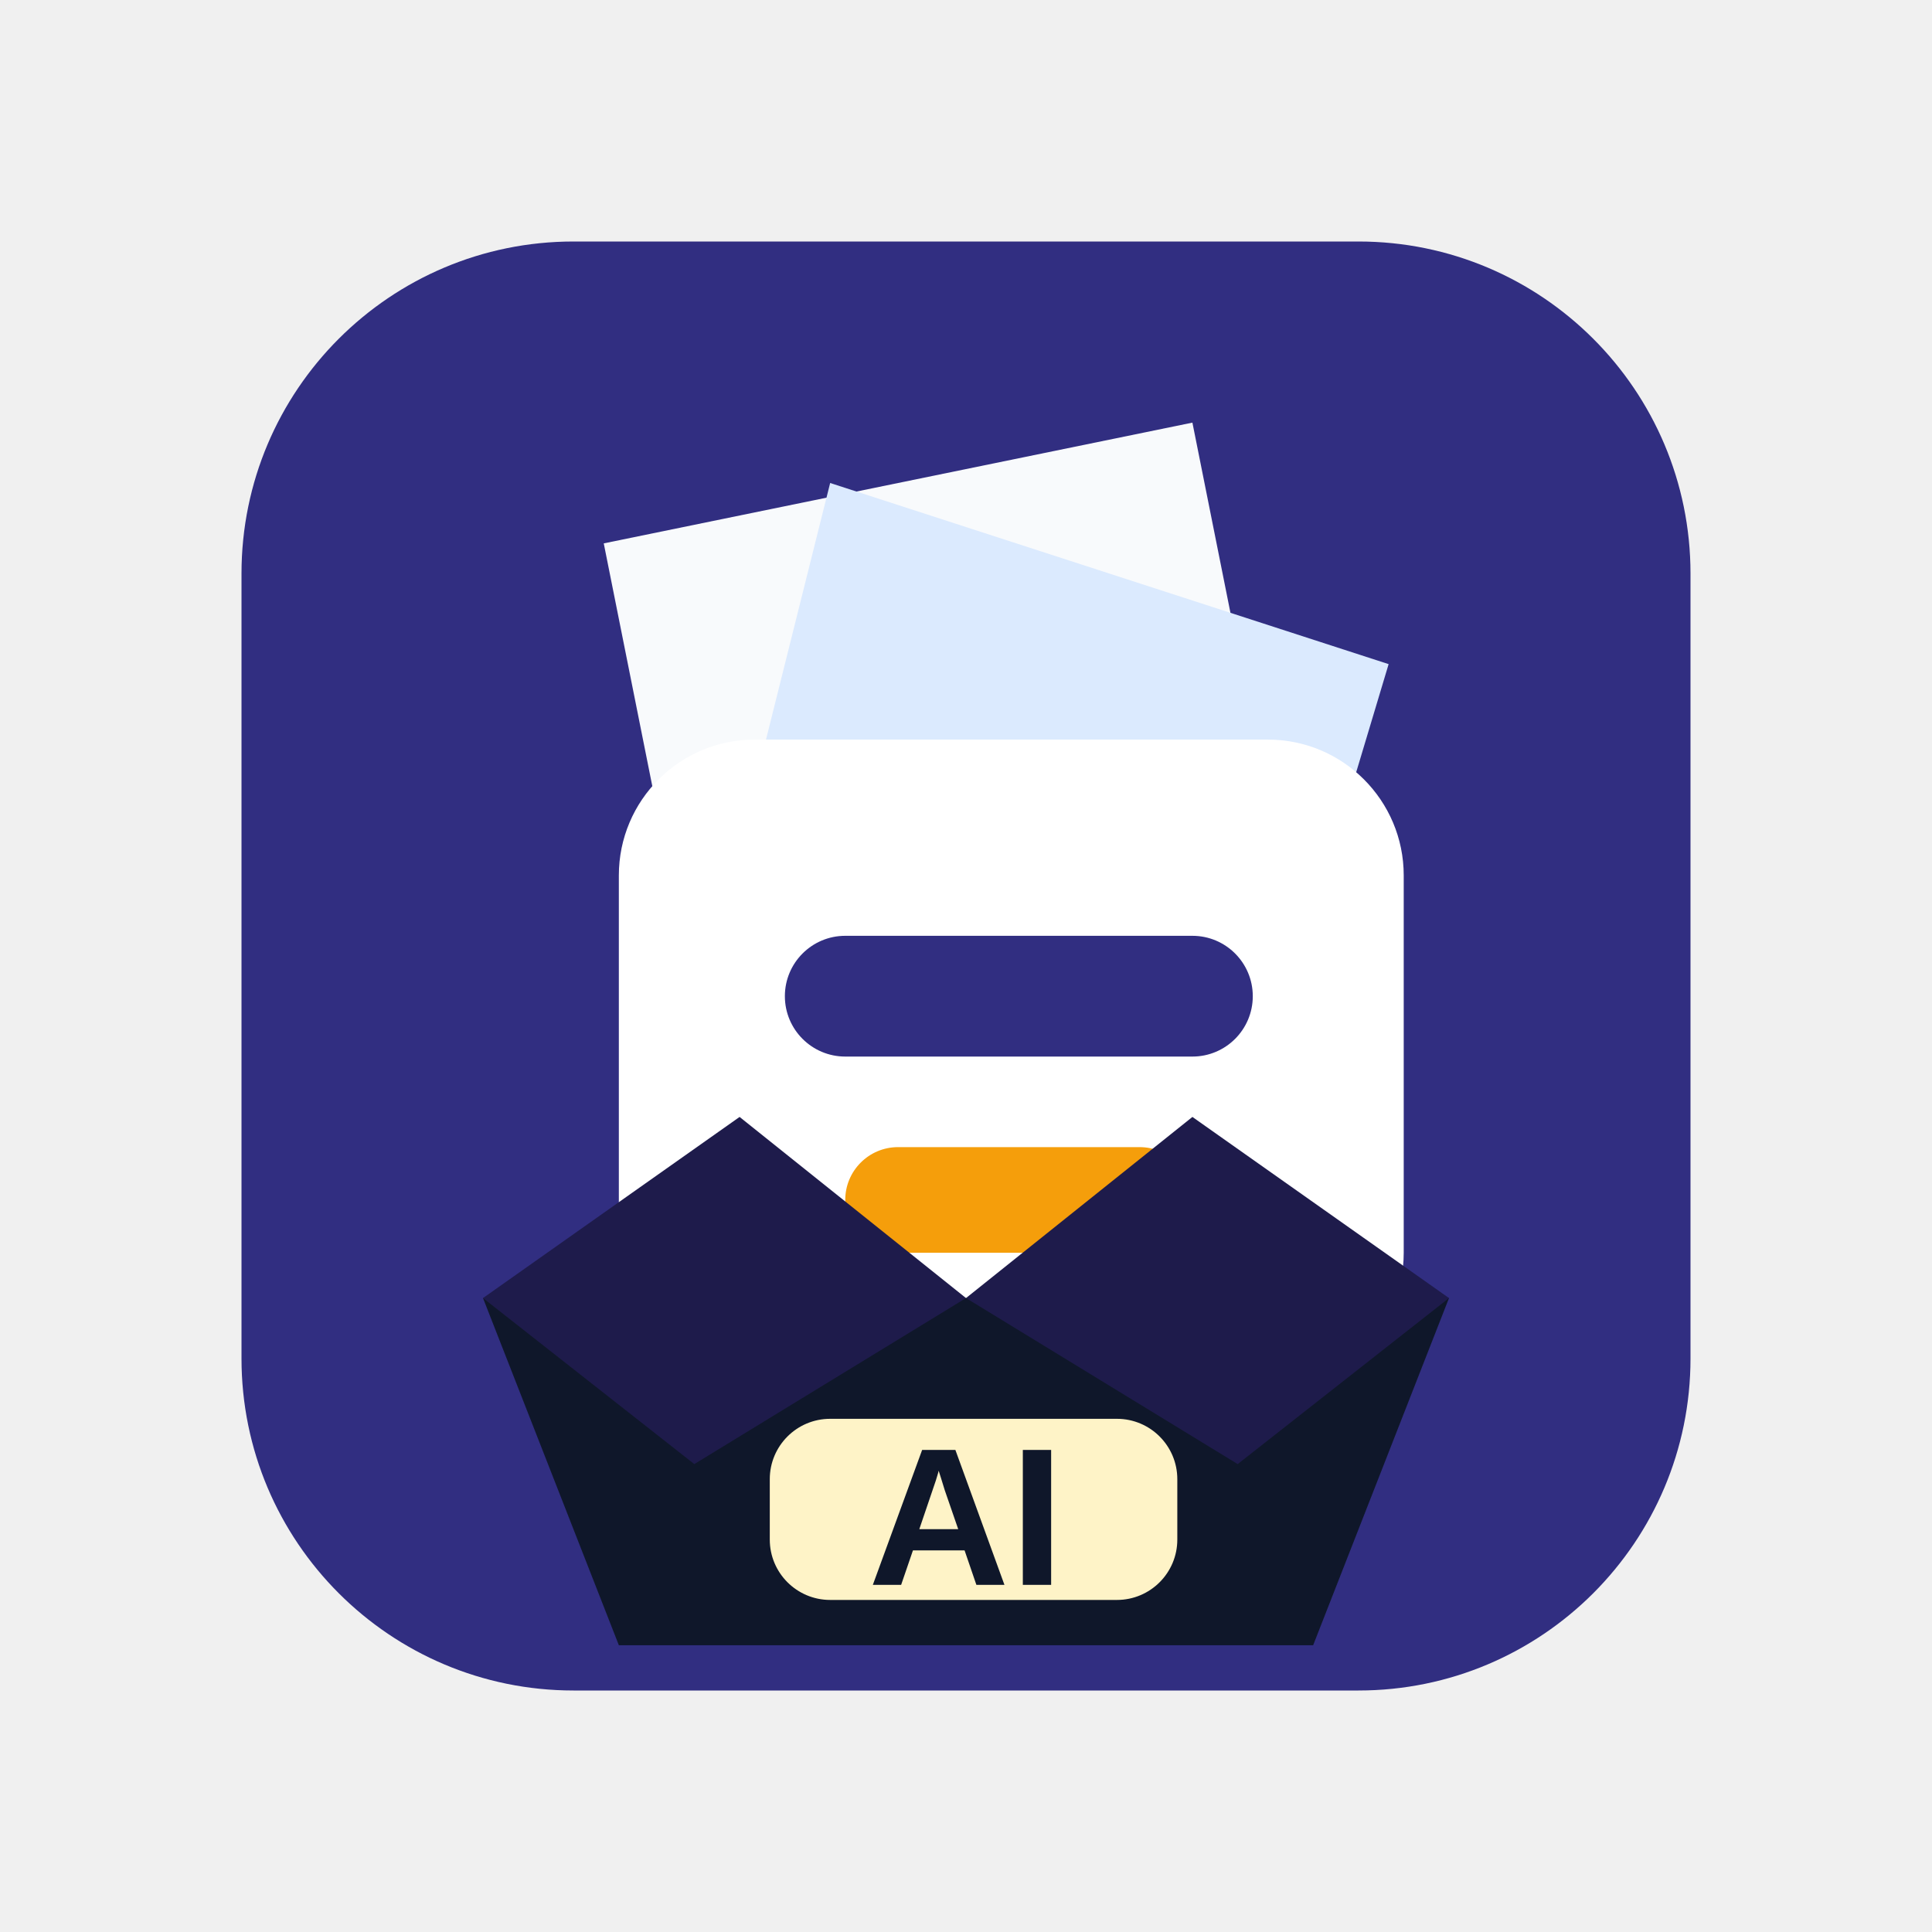
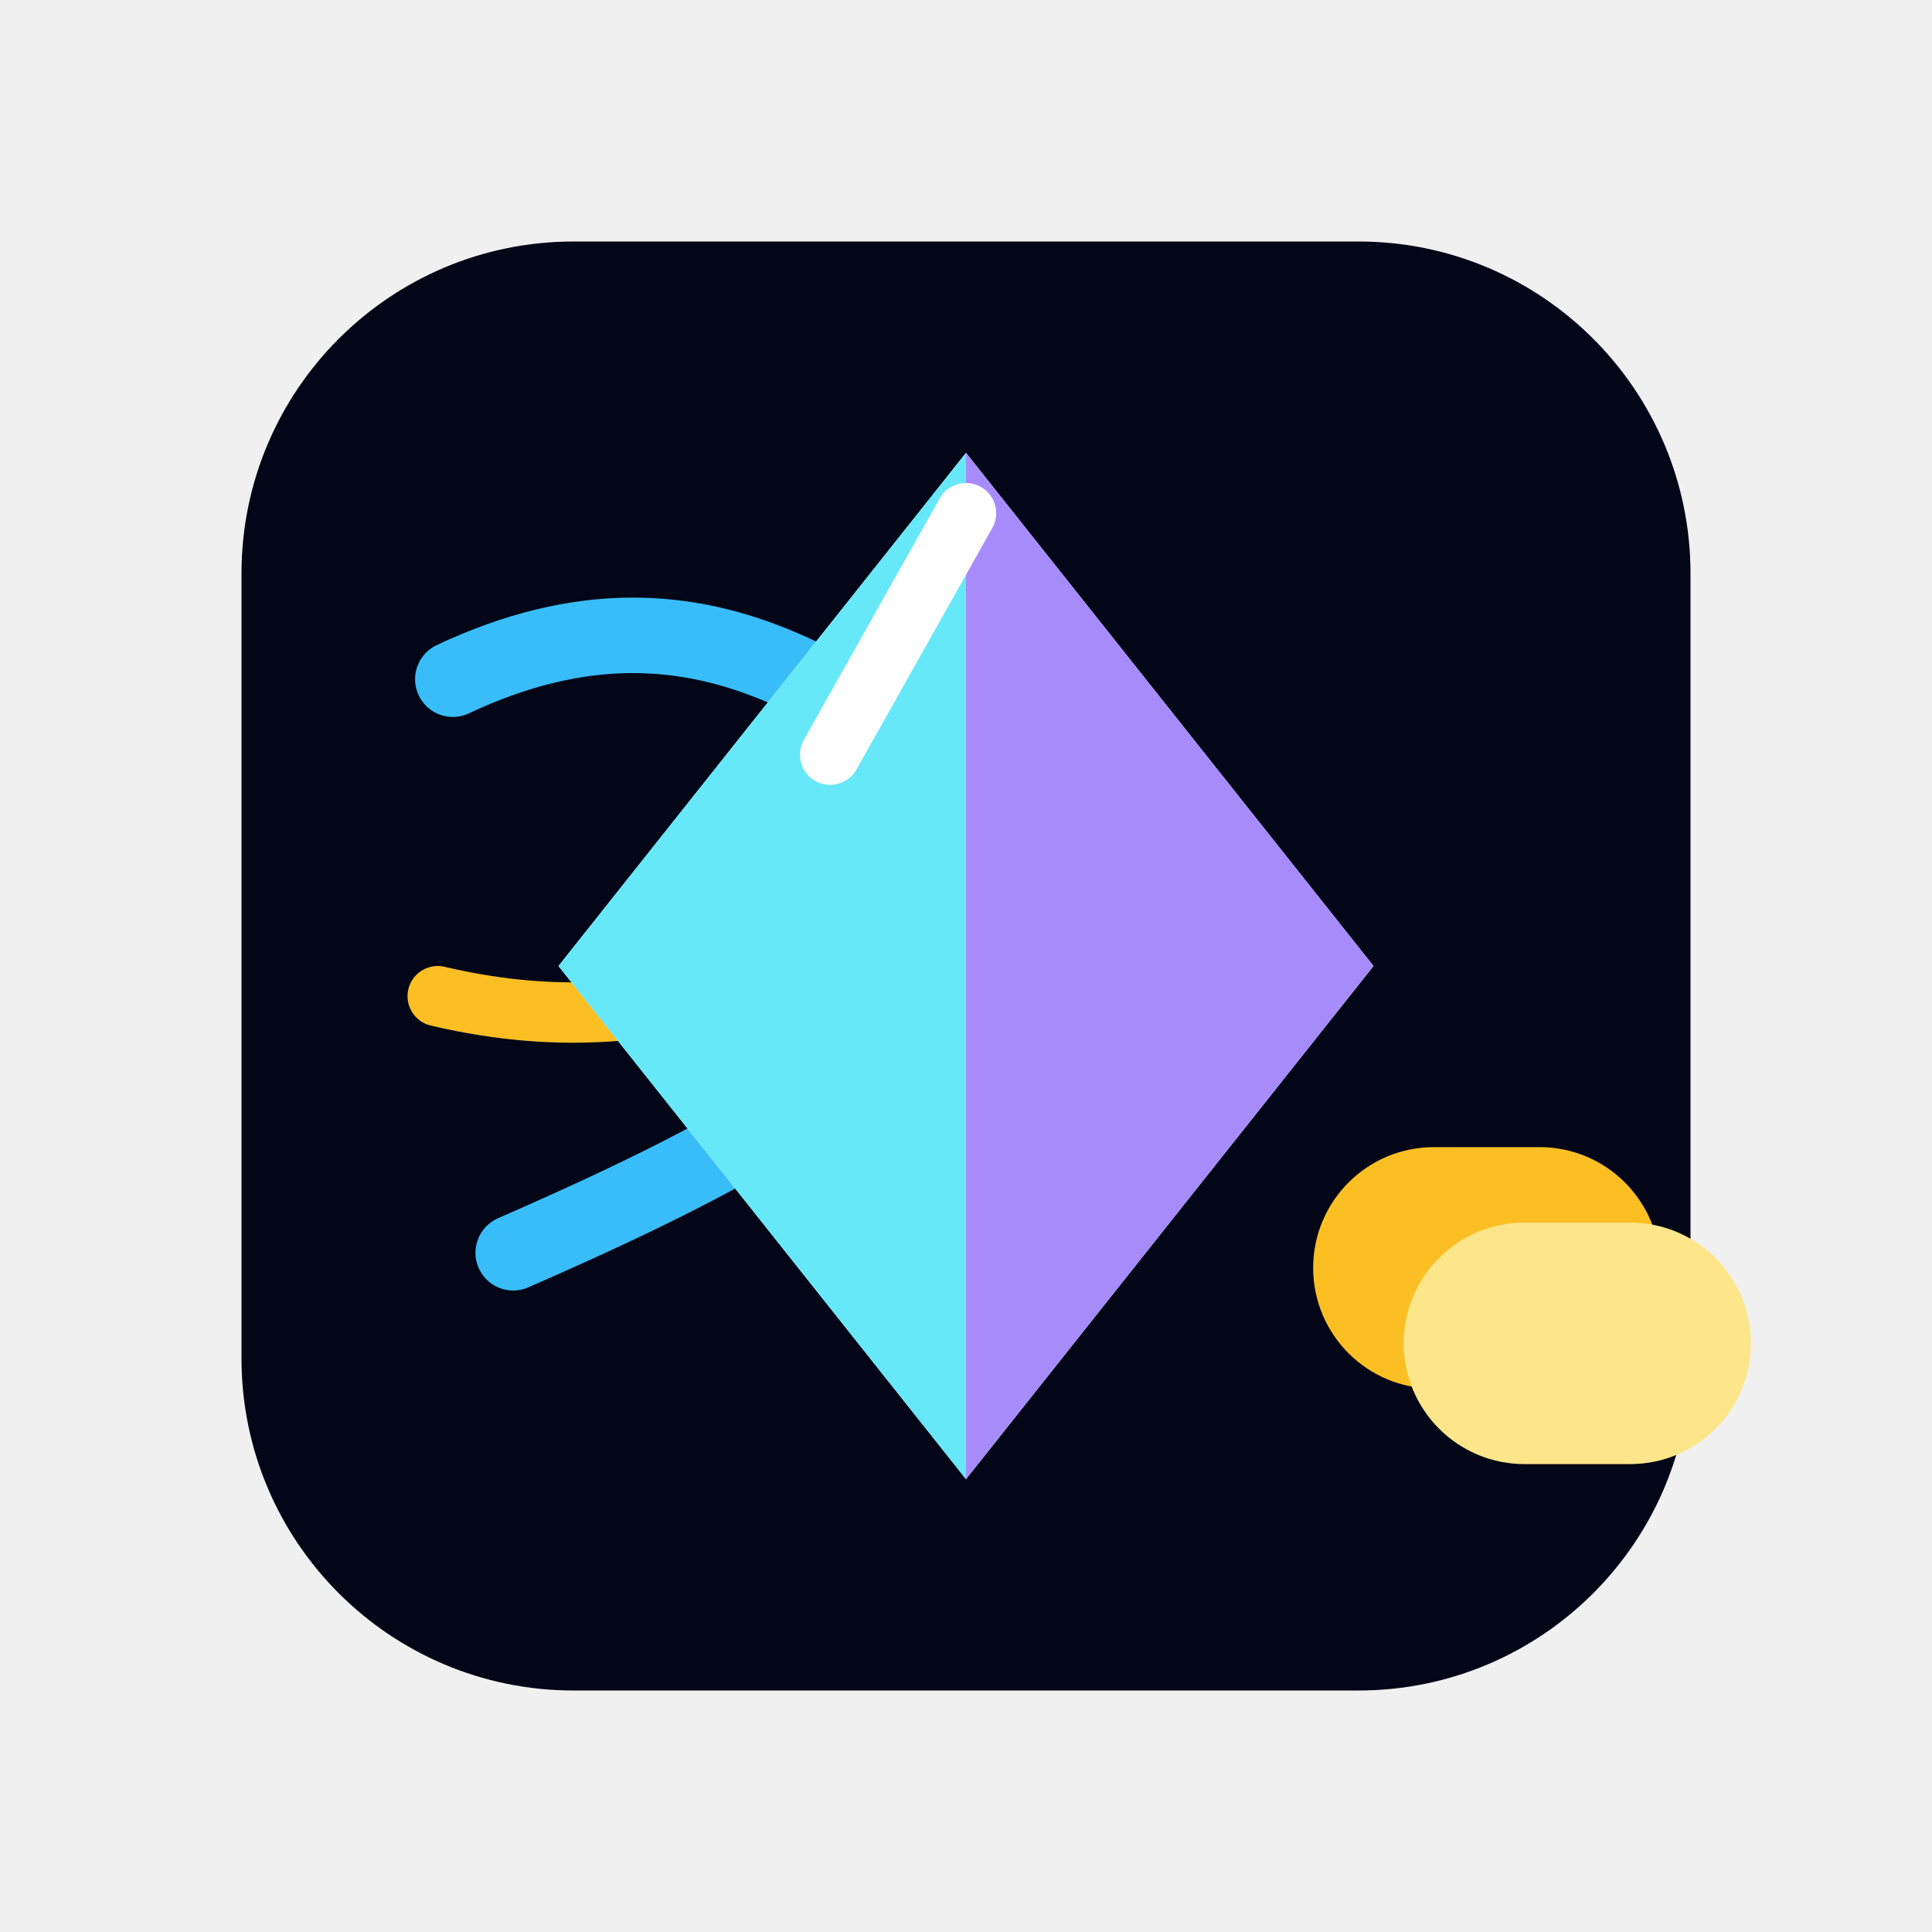
<svg xmlns="http://www.w3.org/2000/svg" width="128" height="128" viewBox="0 0 128 128">
  <defs>
    <linearGradient id="g" x1="18" y1="16" x2="110" y2="112">
-       <stop stop-color="#312E81" />
-       <stop offset="1" stop-color="#F59E0B" />
+       <stop stop-color="#020617" />
+       <stop offset="1" stop-color="#312E81" />
    </linearGradient>
  </defs>
  <rect x="16" y="16" width="96" height="96" rx="22" fill="url(#g)" />
-   <path d="M40 36 79 28l9 45-39 8Z" fill="#F8FAFC" />
-   <path d="M55 32 92 44 80 84 45 72Z" fill="#DBEAFE" />
-   <rect x="41" y="49" width="52" height="43" rx="9" fill="#FFFFFF" />
-   <rect x="52" y="62" width="31" height="8" rx="4" fill="#312E81" />
-   <rect x="56" y="76" width="23" height="7" rx="3.5" fill="#F59E0B" />
-   <path d="M32 86h64l-9 23H41Z" fill="#0F172A" />
-   <path d="M32 86 49 74l15 12-18 11Z" fill="#1E1B4B" />
-   <path d="M96 86 79 74 64 86l18 11Z" fill="#1E1B4B" />
-   <rect x="51" y="94" width="27" height="12" rx="4" fill="#FEF3C7" />
-   <text x="64" y="105" text-anchor="middle" font-family="Segoe UI, Arial, sans-serif" font-size="13" font-weight="800" fill="#0F172A">AI</text>
+   <path d="M30 45c17-8 28 2 40 12" fill="none" stroke="#38BDF8" stroke-width="5" stroke-linecap="round" />
+   <path d="M29 66c17 4 27-4 41-9" fill="none" stroke="#FBBF24" stroke-width="4" stroke-linecap="round" />
+   <path d="M34 83c16-7 27-13 36-26" fill="none" stroke="#38BDF8" stroke-width="5" stroke-linecap="round" />
+   <path d="M64 30 91 64 64 98 37 64Z" fill="#E0F2FE" />
+   <path d="M64 30v68L37 64Z" fill="#67E8F9" />
+   <path d="M64 30 91 64 64 98Z" fill="#A78BFA" />
+   <path d="M55 50 64 34" stroke="#FFFFFF" stroke-width="4" stroke-linecap="round" />
+   <rect x="87" y="76" width="23" height="16" rx="8" fill="#FBBF24" />
+   <rect x="93" y="81" width="23" height="16" rx="8" fill="#FDE68A" />
</svg>
